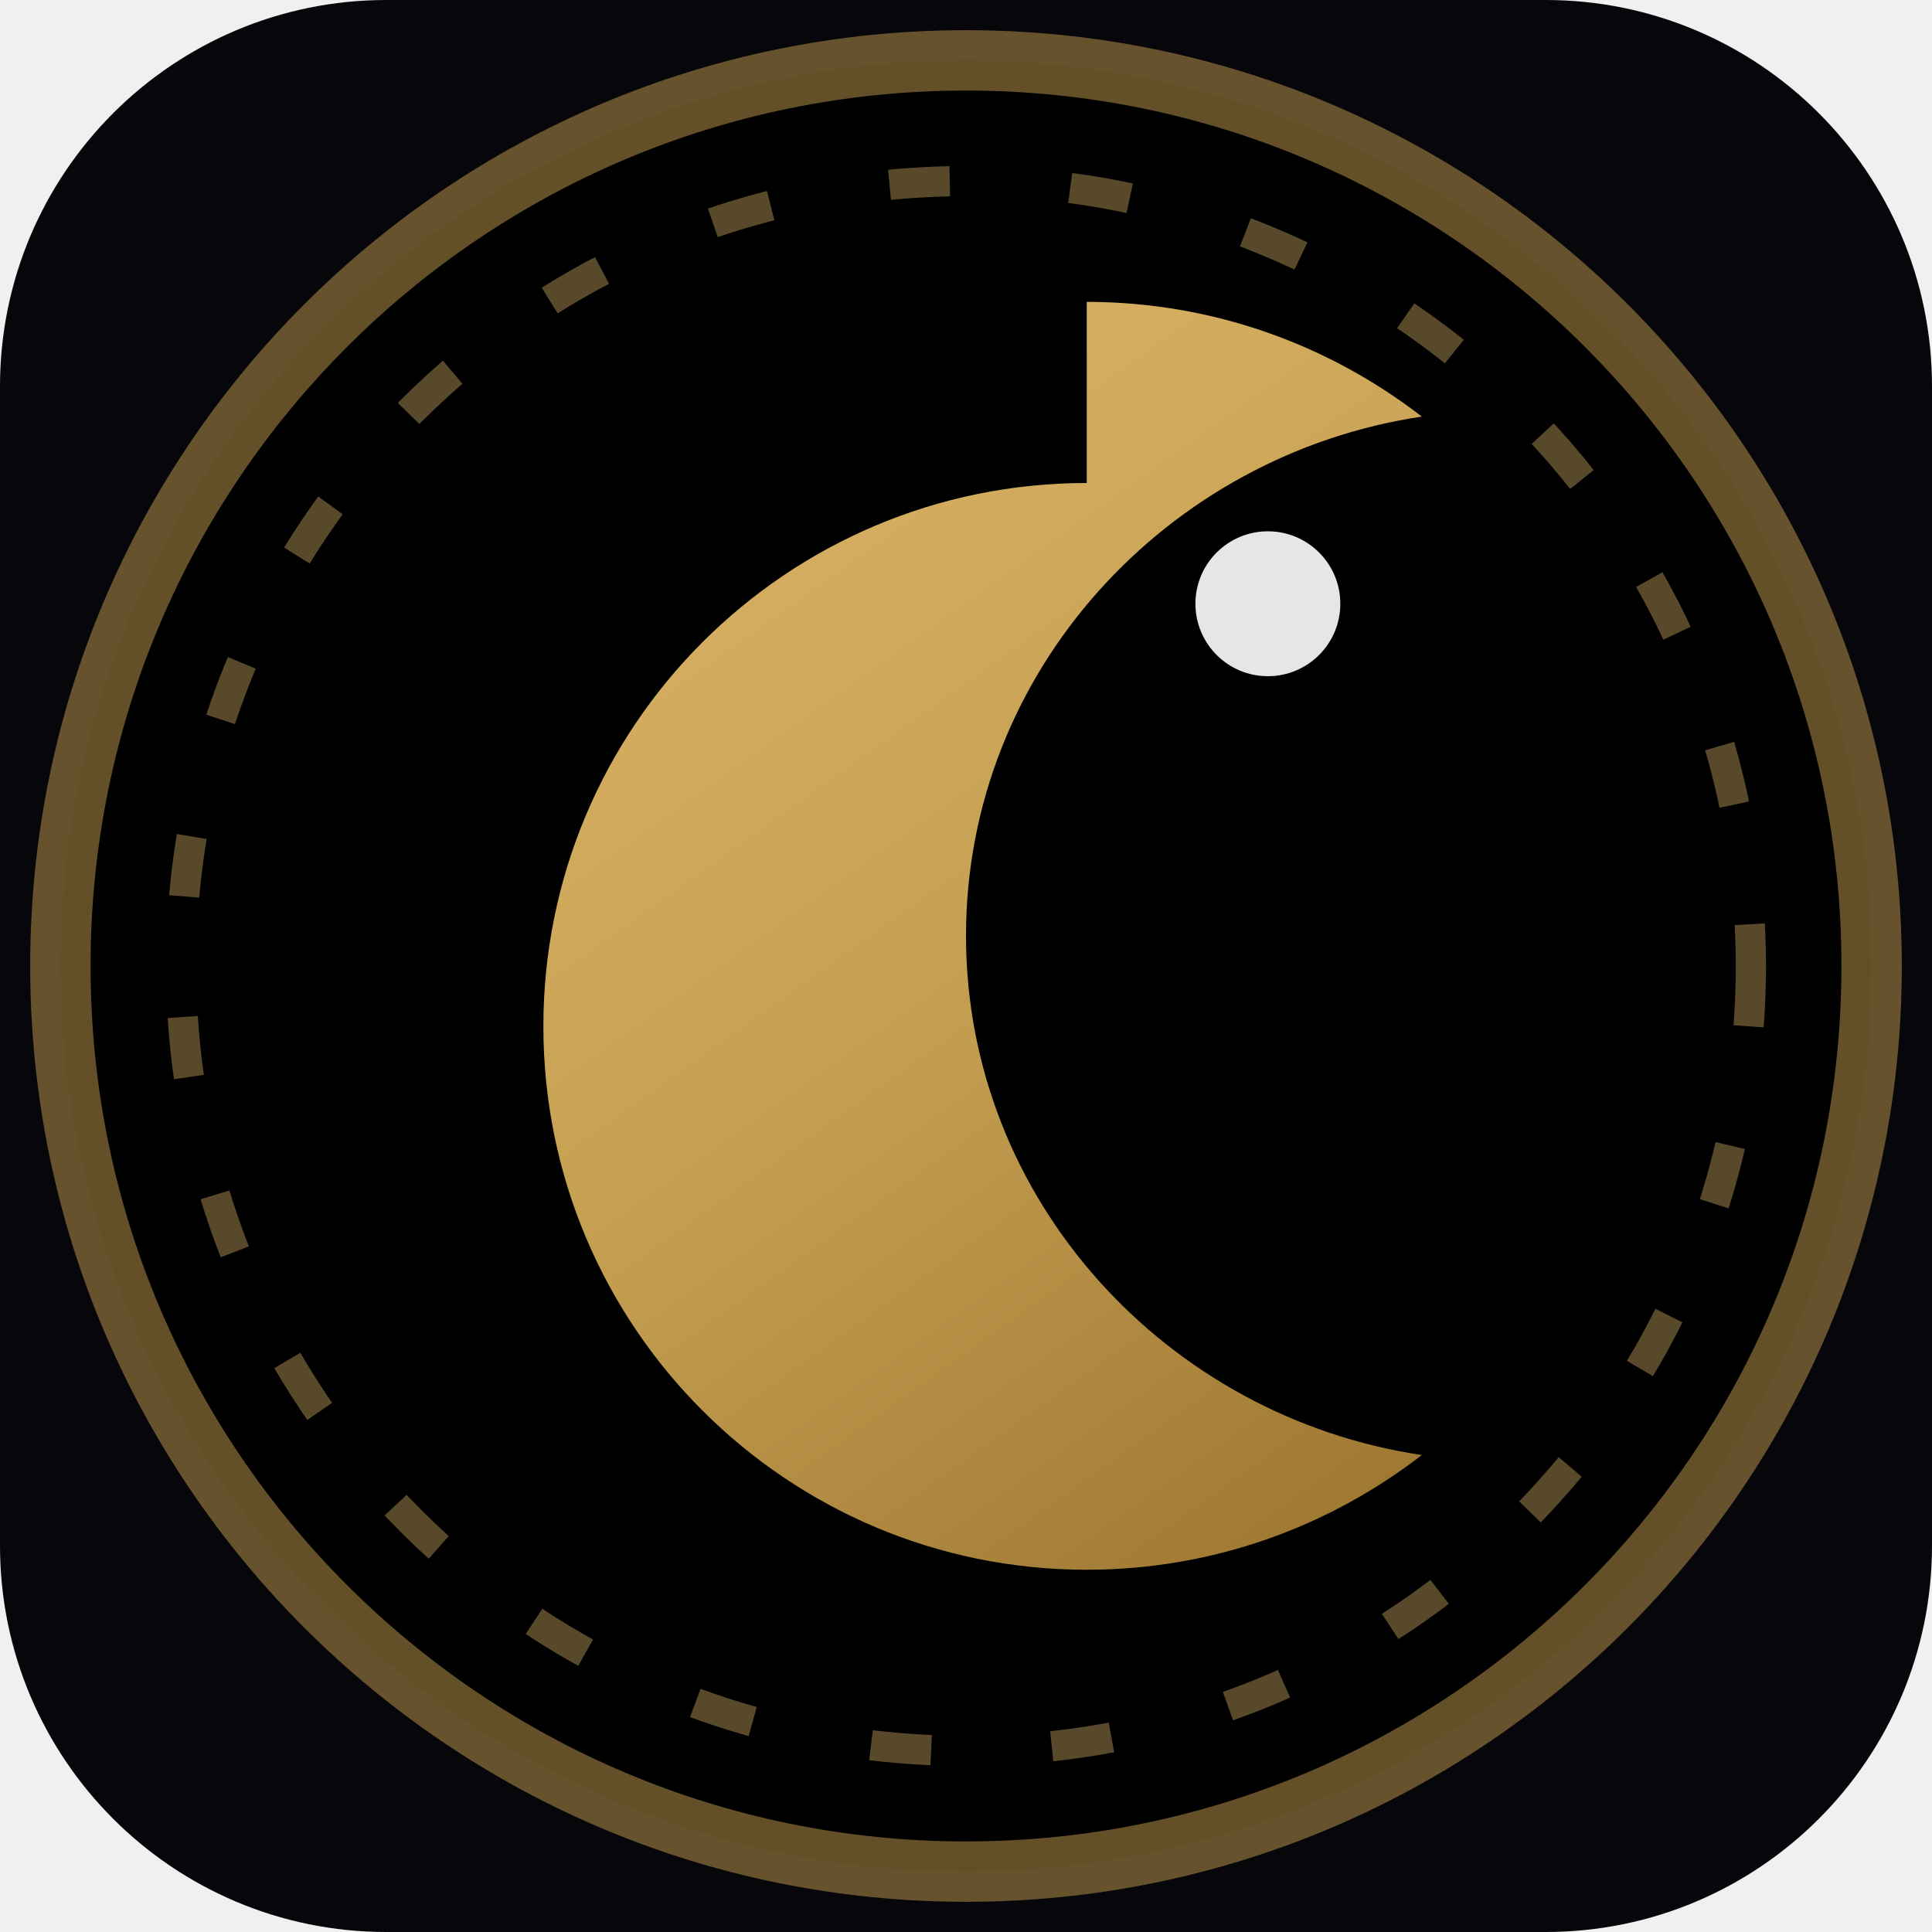
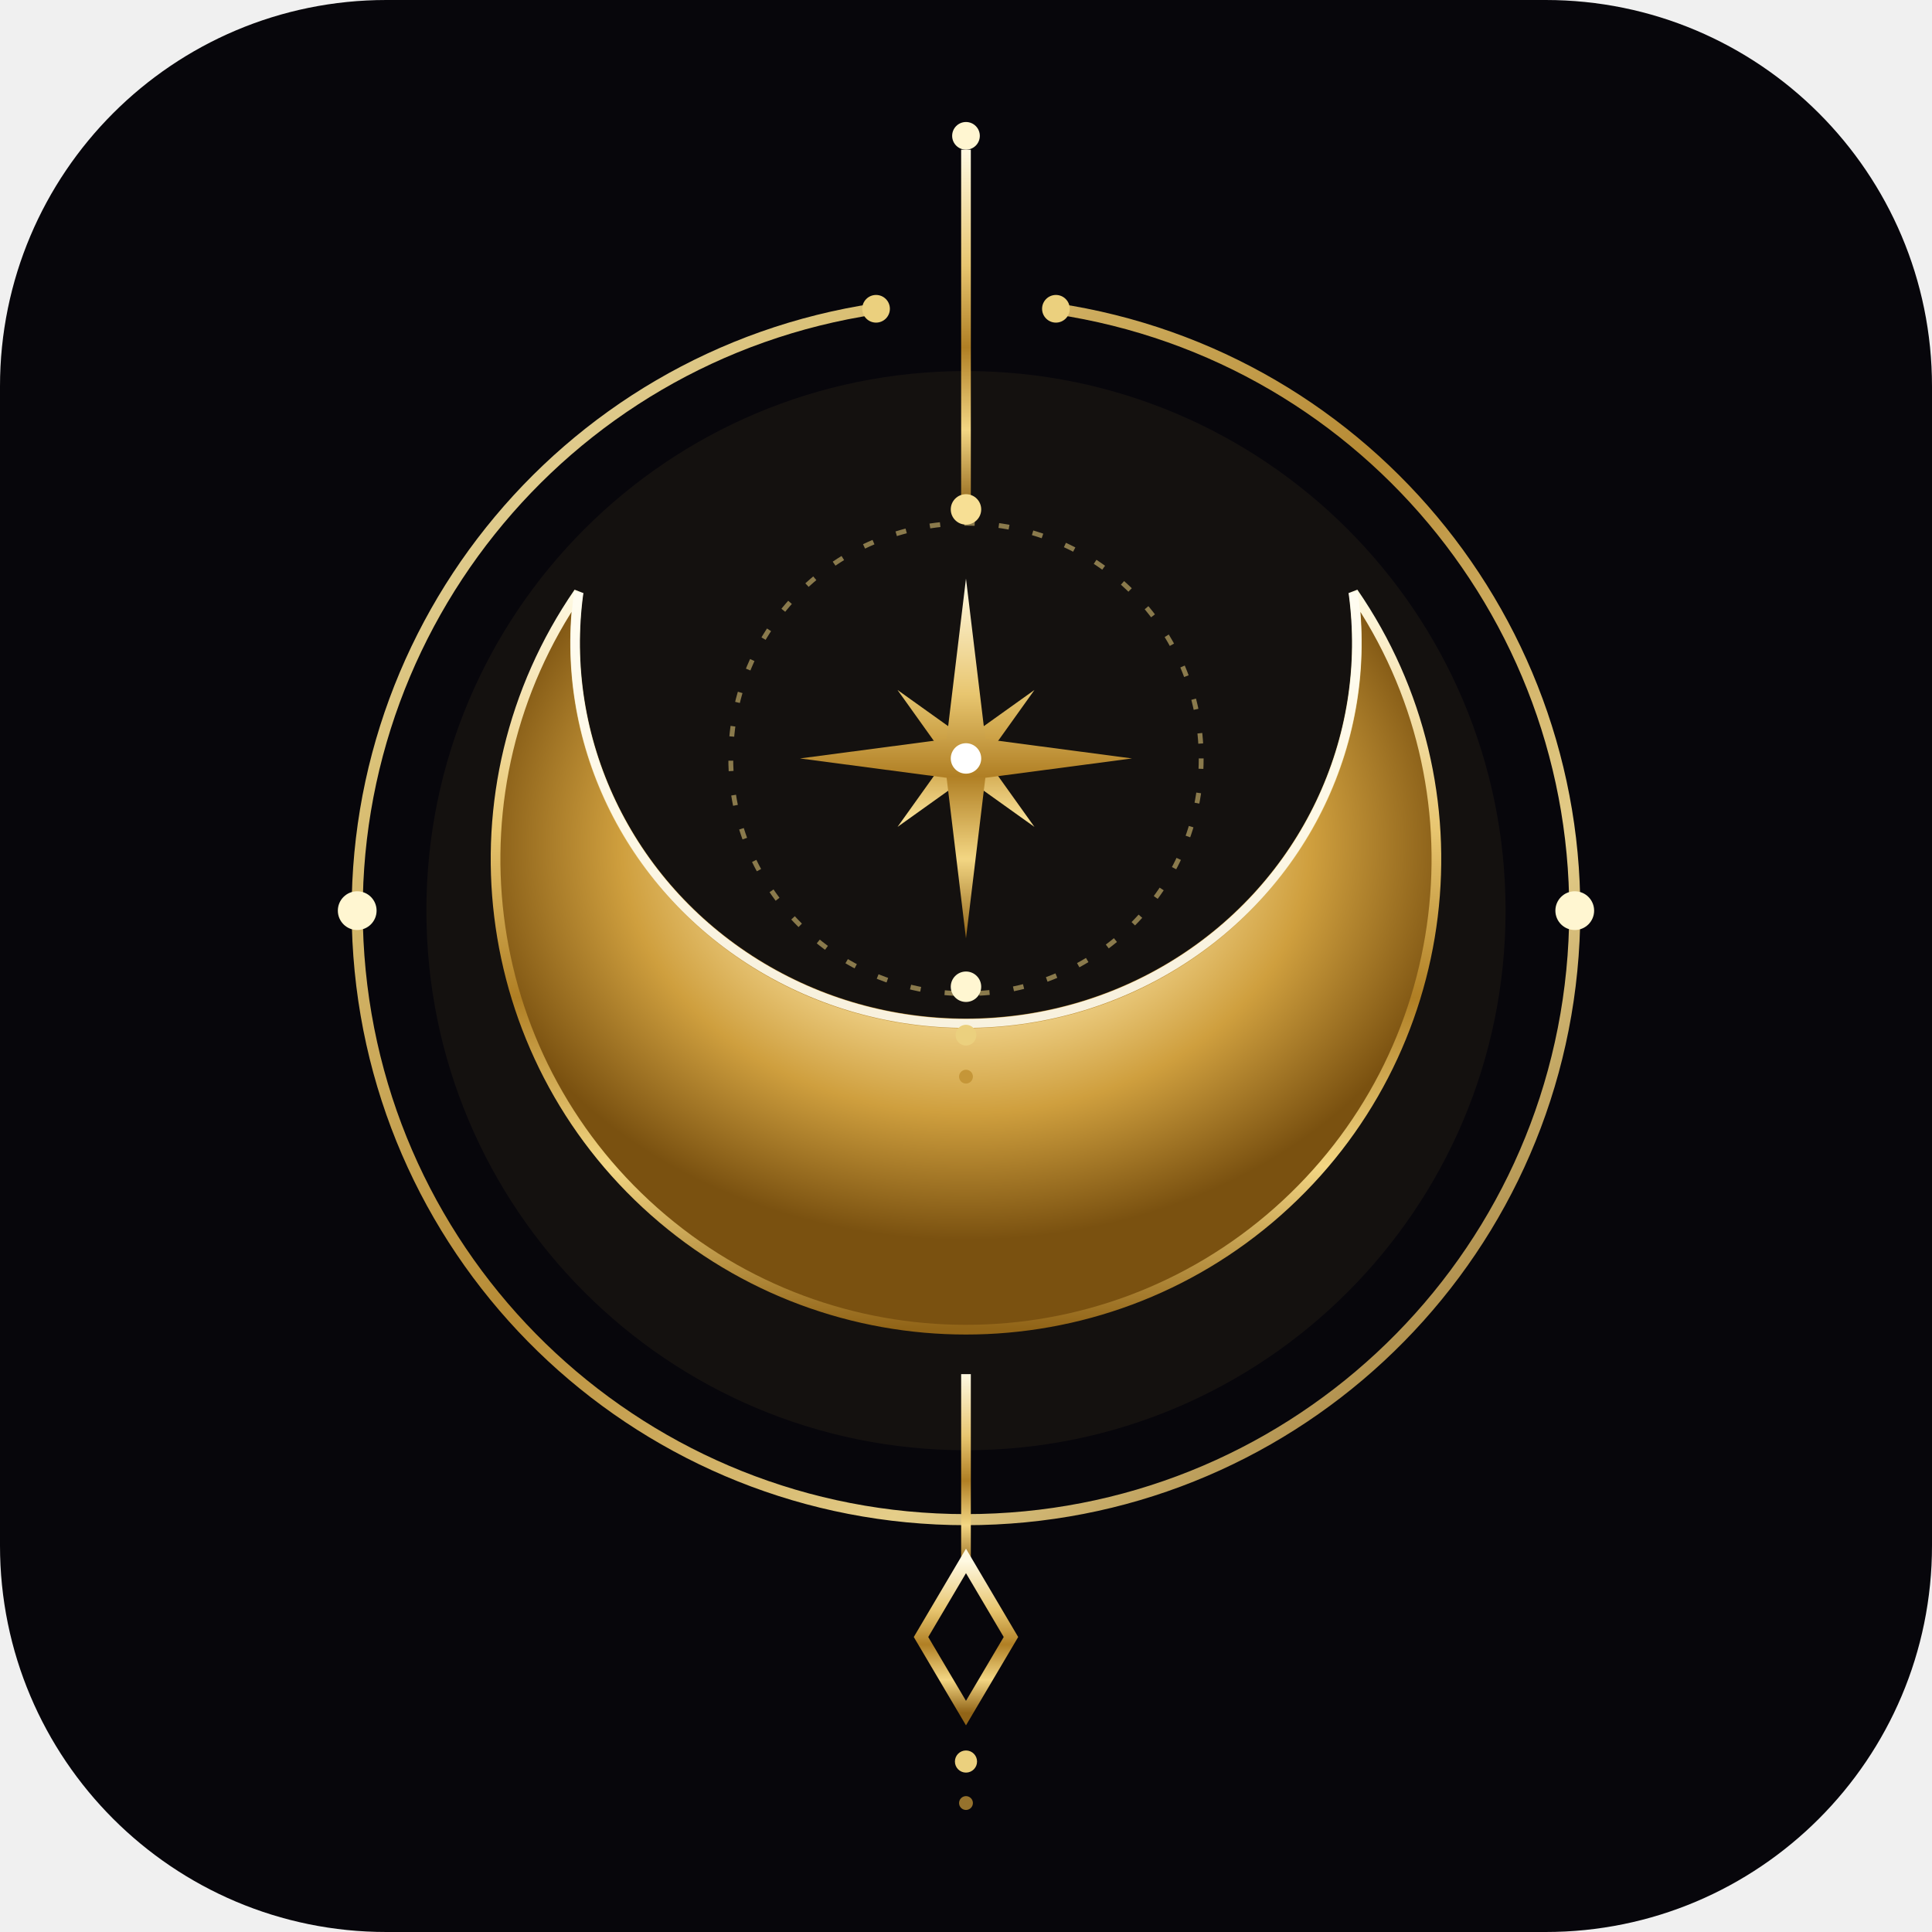
- <svg xmlns="http://www.w3.org/2000/svg" width="512" height="512" viewBox="0 0 512 512">
+ <svg xmlns="http://www.w3.org/2000/svg" width="512" height="512" viewBox="0 0 512 512" fill="none">
+   <defs>
+     <linearGradient id="gold3D" x1="0%" y1="0%" x2="100%" y2="100%">
+       <stop offset="0%" stop-color="#fff6d1" />
+       <stop offset="20%" stop-color="#ebd07e" />
+       <stop offset="48%" stop-color="#c59638" />
+       <stop offset="72%" stop-color="#f7df94" />
+       <stop offset="100%" stop-color="#875c14" />
+     </linearGradient>
+     <linearGradient id="goldBevel" x1="50%" y1="0%" x2="50%" y2="100%">
+       <stop offset="0%" stop-color="#fff9e2" />
+       <stop offset="32%" stop-color="#e8c670" />
+       <stop offset="55%" stop-color="#b07f24" />
+       <stop offset="78%" stop-color="#f3d683" />
+       <stop offset="100%" stop-color="#916417" />
+     </linearGradient>
+     <radialGradient id="moonRadial" cx="50%" cy="34%" r="54%">
+       <stop offset="0%" stop-color="#ffffff" />
+       <stop offset="32%" stop-color="#ffeaac" />
+       <stop offset="68%" stop-color="#cf9f3e" />
+       <stop offset="100%" stop-color="#7a5110" />
+     </radialGradient>
+   </defs>
  <rect width="512" height="512" rx="102.4" fill="#07060b" />
-   <g transform="translate(0, 0) scale(16)">
-     <circle cx="16" cy="16" r="15" stroke="#c6a052" stroke-width="1" stroke-opacity="0.5" />
-     <circle cx="16" cy="16" r="13" stroke="#dfb76c" stroke-width="0.5" stroke-dasharray="1 2" stroke-opacity="0.4" />
-     <path d="M18 8C13.029 8 9 12.029 9 17C9 21.971 13.029 26 18 26C20.082 26 22.008 25.292 23.55 24.1C19.33 23.47 16 19.88 16 15.5C16 11.12 19.33 7.53 23.55 6.9C22.008 5.708 20.082 5 18 5V8Z" fill="url(#goldGradient)" />
-     <circle cx="21" cy="10" r="1.2" fill="#fff" opacity="0.9" />
-     <defs>
-       <linearGradient id="goldGradient" x1="9" y1="5" x2="24" y2="26" gradientUnits="userSpaceOnUse">
-         <stop stop-color="#dfb76c" />
-         <stop offset="0.5" stop-color="#c6a052" />
-         <stop offset="1" stop-color="#99732e" />
-       </linearGradient>
-     </defs>
+   <g transform="translate(36, 14) scale(1.8333)">
+     <circle cx="120" cy="124" r="78" fill="#c6a052" opacity="0.07" />
+     <path d="M 107 37 A 88 88 0 1 0 133 37" fill="none" stroke="url(#gold3D)" stroke-width="1.6" opacity="0.92" />
+     <circle cx="32" cy="124" r="2.8" fill="#fff6d1" />
+     <circle cx="208" cy="124" r="2.8" fill="#fff6d1" />
+     <circle cx="107" cy="37" r="2" fill="#ebd07e" />
+     <circle cx="133" cy="37" r="2" fill="#ebd07e" />
+     <circle cx="120" cy="102" r="34" fill="none" stroke="#ebd07e" stroke-width="0.7" stroke-dasharray="1.5 3.5" opacity="0.55" />
+     <circle cx="120" cy="12" r="2" fill="#fff6d1" />
+     <rect x="119.3" y="14" width="1.4" height="52" fill="url(#goldBevel)" />
+     <circle cx="120" cy="66" r="2.2" fill="#f7df94" />
+     <path d="M 64 78 A 68 68 0 1 0 176 78 A 56.5 55 0 1 1 64 78 Z" fill="url(#moonRadial)" stroke="url(#goldBevel)" stroke-width="1.4" />
+     <path d="M 64 78 A 56.5 55 0 1 0 176 78" fill="none" stroke="#fffdf2" stroke-width="1.3" opacity="0.9" />
+     <g transform="translate(120, 102)">
+       <path d="M 0 -14 L 2 -2 L 14 0 L 2 2 L 0 14 L -2 2 L -14 0 L -2 -2 Z" fill="url(#gold3D)" transform="rotate(45)" />
+       <path d="M 0 -26 L 2.8 -2.8 L 24 0 L 2.8 2.8 L 0 26 L -2.8 2.8 L -24 0 L -2.8 -2.8 Z" fill="url(#goldBevel)" />
+       <circle cx="0" cy="0" r="2.2" fill="#ffffff" />
+     </g>
+     <circle cx="120" cy="135" r="2.2" fill="#fff6d1" />
+     <circle cx="120" cy="142" r="1.5" fill="#ebd07e" />
+     <circle cx="120" cy="148" r="1.0" fill="#c59638" />
+     <rect x="119.3" y="191" width="1.4" height="28" fill="url(#goldBevel)" />
+     <path d="M 120 218 L 126.5 229 L 120 240 L 113.5 229 Z" fill="#07060b" stroke="url(#goldBevel)" stroke-width="1.8" />
+     <circle cx="120" cy="247" r="1.6" fill="#ebd07e" />
+     <circle cx="120" cy="253" r="1.0" fill="#c59638" opacity="0.75" />
  </g>
</svg>
